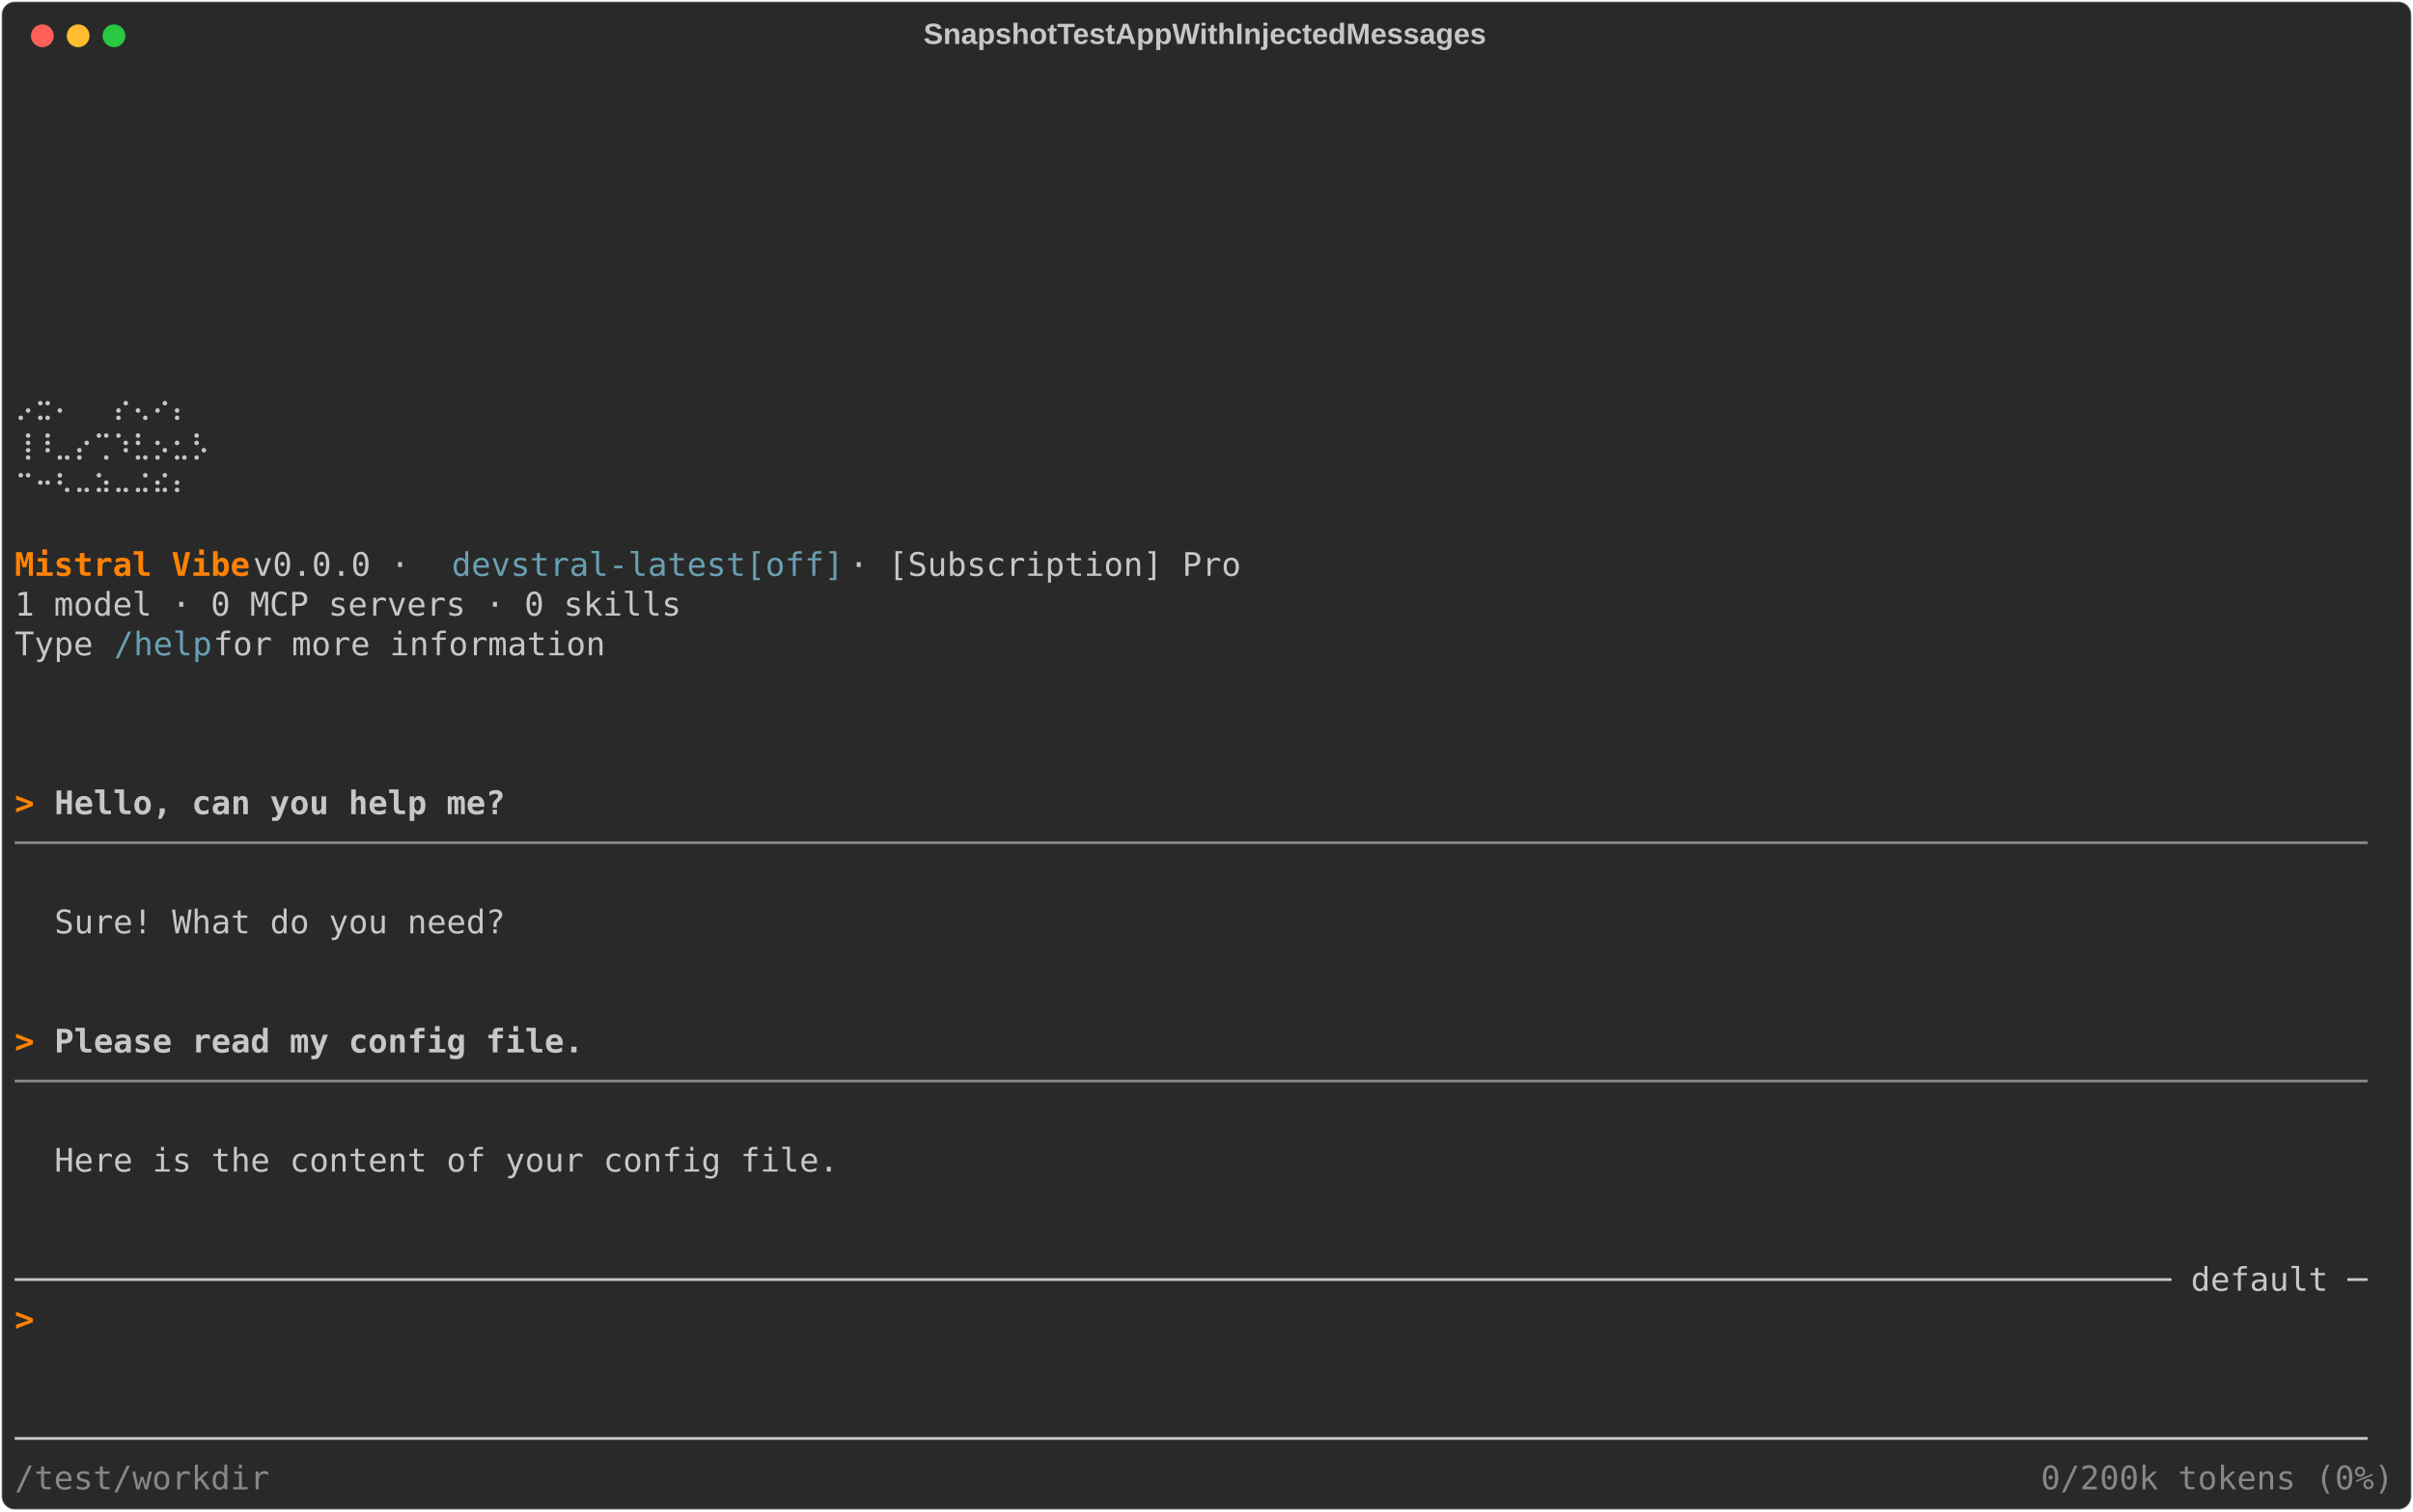
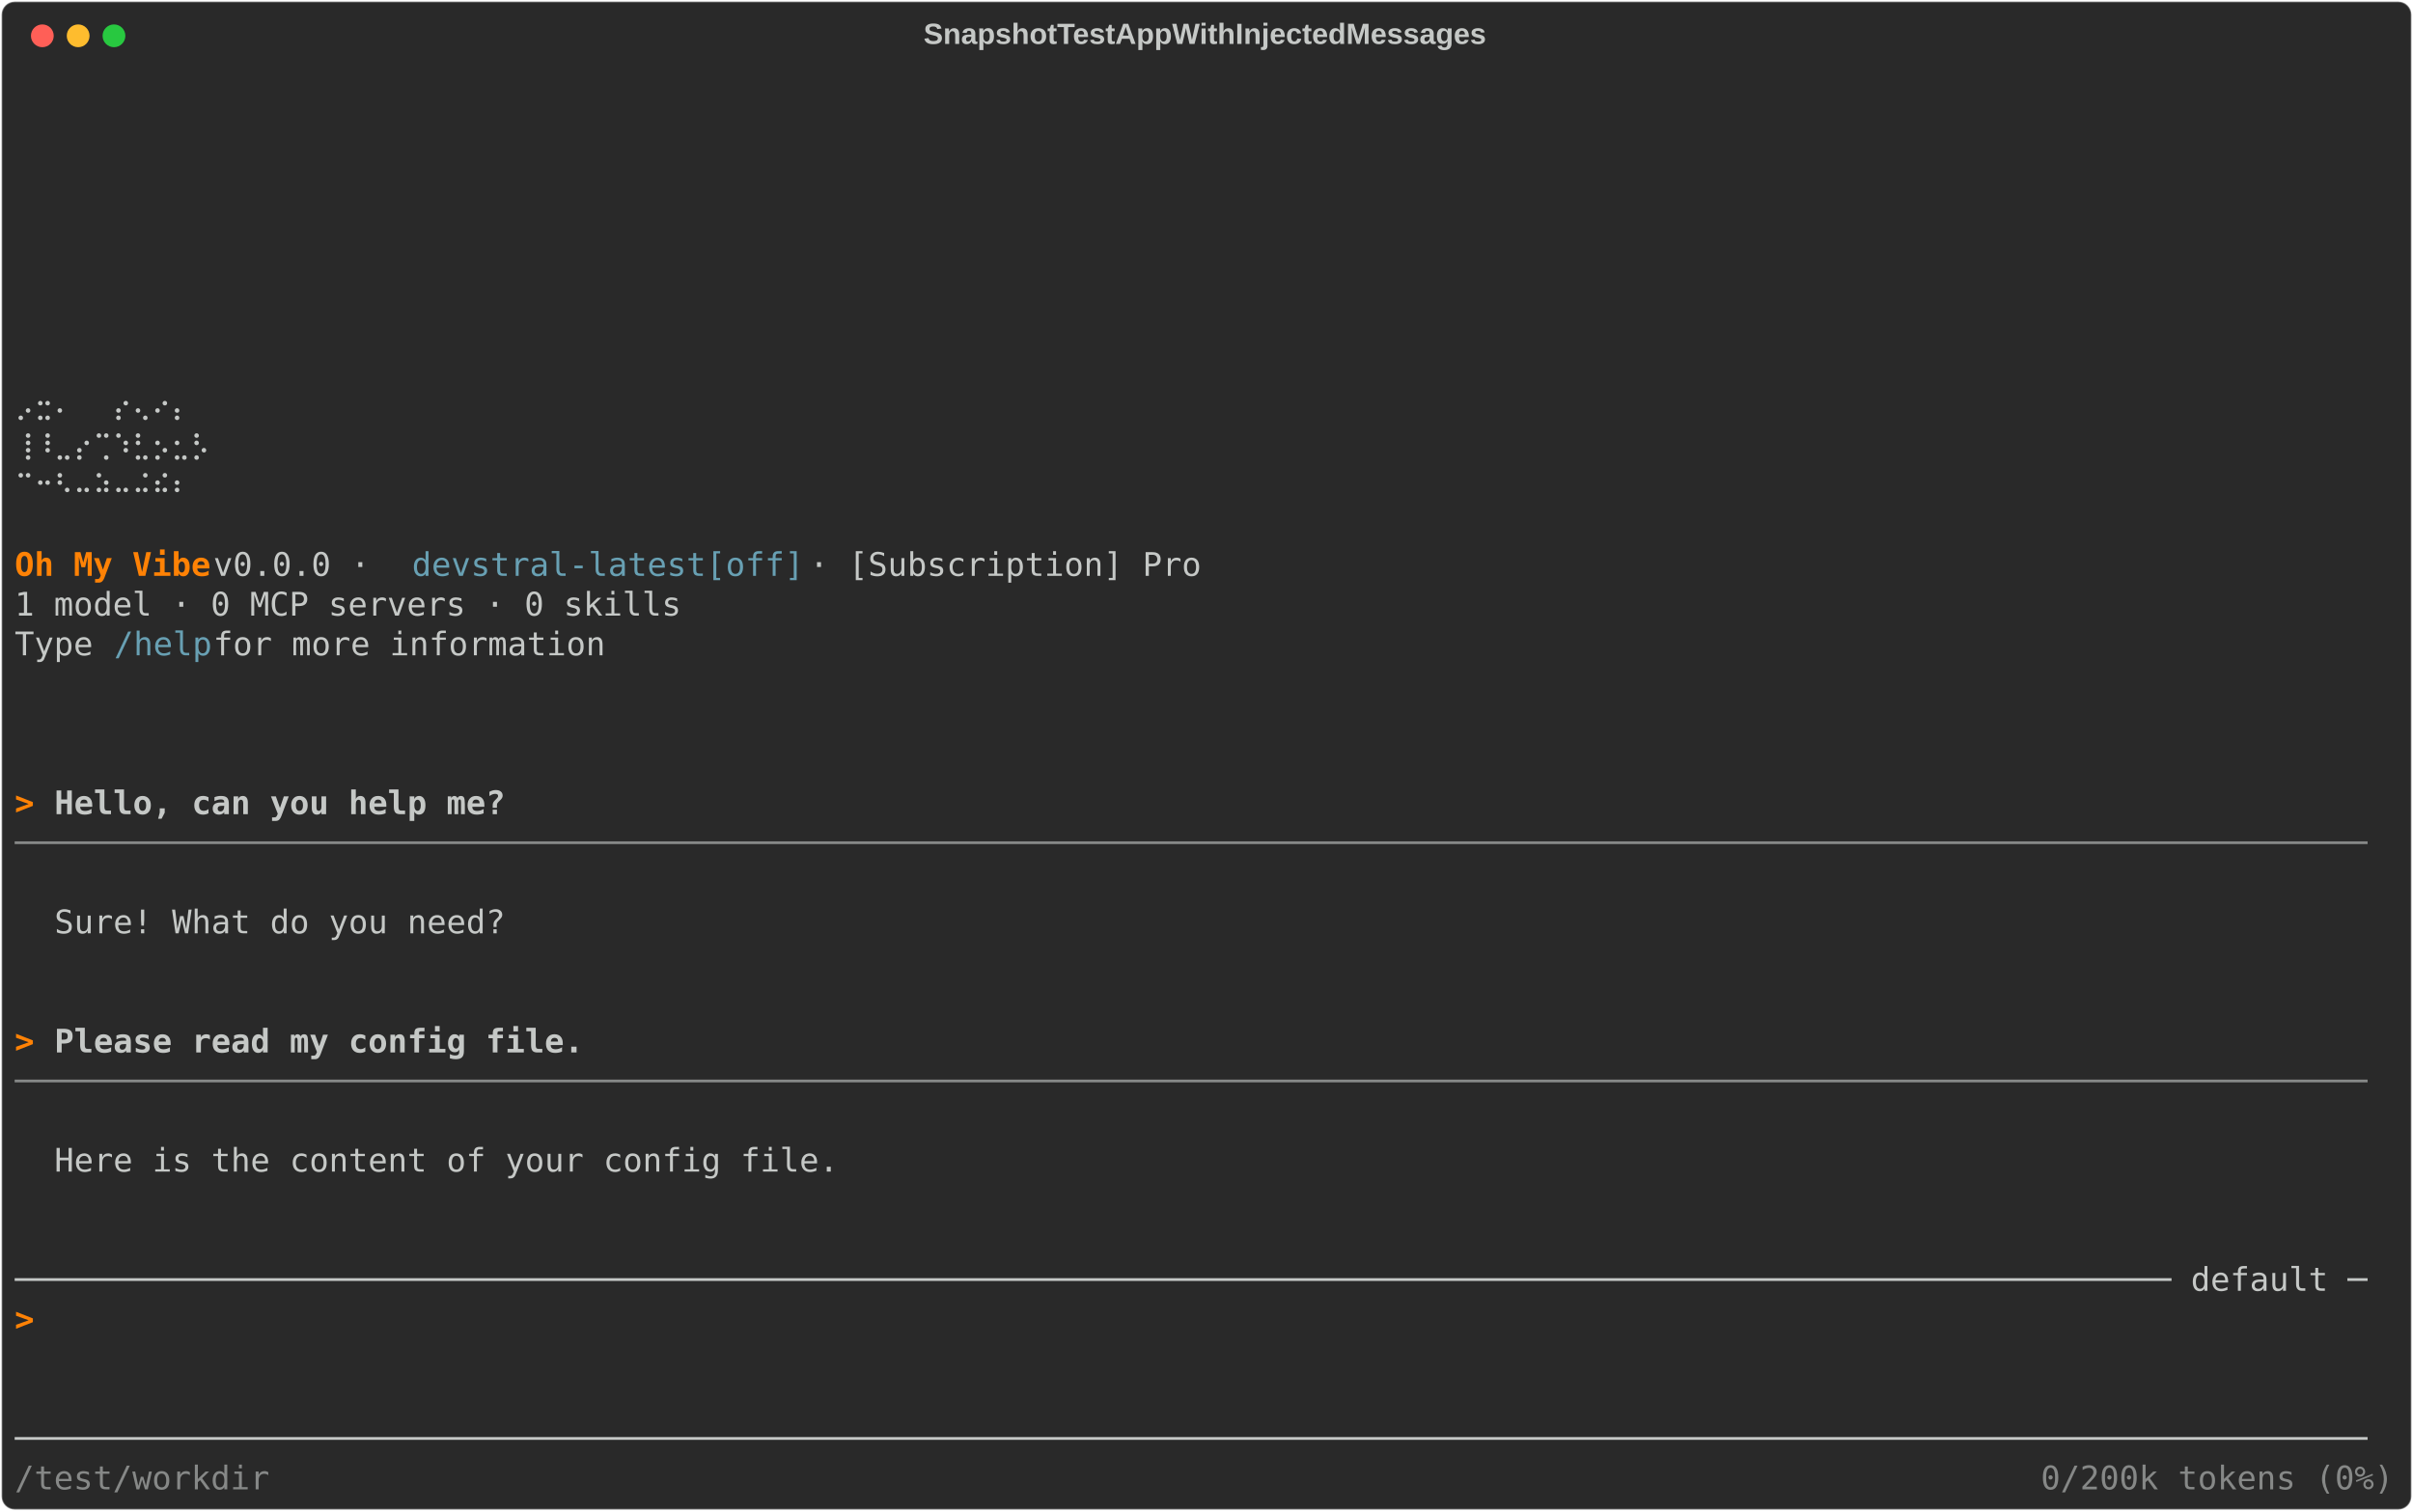
<svg xmlns="http://www.w3.org/2000/svg" class="rich-terminal" viewBox="0 0 1482 928.4">
  <style>

    @font-face {
        font-family: "Fira Code";
        src: local("FiraCode-Regular"),
                url("https://cdnjs.cloudflare.com/ajax/libs/firacode/6.2.0/woff2/FiraCode-Regular.woff2") format("woff2"),
                url("https://cdnjs.cloudflare.com/ajax/libs/firacode/6.2.0/woff/FiraCode-Regular.woff") format("woff");
        font-style: normal;
        font-weight: 400;
    }
    @font-face {
        font-family: "Fira Code";
        src: local("FiraCode-Bold"),
                url("https://cdnjs.cloudflare.com/ajax/libs/firacode/6.2.0/woff2/FiraCode-Bold.woff2") format("woff2"),
                url("https://cdnjs.cloudflare.com/ajax/libs/firacode/6.2.0/woff/FiraCode-Bold.woff") format("woff");
        font-style: bold;
        font-weight: 700;
    }

    .terminal-matrix {
        font-family: Fira Code, monospace;
        font-size: 20px;
        line-height: 24.4px;
        font-variant-east-asian: full-width;
    }

    .terminal-title {
        font-size: 18px;
        font-weight: bold;
        font-family: arial;
    }

    .terminal-r1 { fill: #c5c8c6 }
.terminal-r2 { fill: #ff8205;font-weight: bold }
.terminal-r3 { fill: #68a0b3 }
.terminal-r4 { fill: #c5c8c6;font-weight: bold }
.terminal-r5 { fill: #868887 }
    </style>
  <defs>
    <clipPath id="terminal-clip-terminal">
      <rect x="0" y="0" width="1463.0" height="877.4" />
    </clipPath>
    <clipPath id="terminal-line-0">
      <rect x="0" y="1.5" width="1464" height="24.65" />
    </clipPath>
    <clipPath id="terminal-line-1">
      <rect x="0" y="25.9" width="1464" height="24.65" />
    </clipPath>
    <clipPath id="terminal-line-2">
      <rect x="0" y="50.3" width="1464" height="24.65" />
    </clipPath>
    <clipPath id="terminal-line-3">
      <rect x="0" y="74.7" width="1464" height="24.65" />
    </clipPath>
    <clipPath id="terminal-line-4">
      <rect x="0" y="99.1" width="1464" height="24.65" />
    </clipPath>
    <clipPath id="terminal-line-5">
      <rect x="0" y="123.5" width="1464" height="24.65" />
    </clipPath>
    <clipPath id="terminal-line-6">
      <rect x="0" y="147.9" width="1464" height="24.65" />
    </clipPath>
    <clipPath id="terminal-line-7">
      <rect x="0" y="172.3" width="1464" height="24.65" />
    </clipPath>
    <clipPath id="terminal-line-8">
      <rect x="0" y="196.7" width="1464" height="24.65" />
    </clipPath>
    <clipPath id="terminal-line-9">
      <rect x="0" y="221.1" width="1464" height="24.65" />
    </clipPath>
    <clipPath id="terminal-line-10">
      <rect x="0" y="245.5" width="1464" height="24.65" />
    </clipPath>
    <clipPath id="terminal-line-11">
      <rect x="0" y="269.9" width="1464" height="24.65" />
    </clipPath>
    <clipPath id="terminal-line-12">
      <rect x="0" y="294.3" width="1464" height="24.65" />
    </clipPath>
    <clipPath id="terminal-line-13">
      <rect x="0" y="318.7" width="1464" height="24.65" />
    </clipPath>
    <clipPath id="terminal-line-14">
      <rect x="0" y="343.1" width="1464" height="24.65" />
    </clipPath>
    <clipPath id="terminal-line-15">
      <rect x="0" y="367.5" width="1464" height="24.65" />
    </clipPath>
    <clipPath id="terminal-line-16">
      <rect x="0" y="391.9" width="1464" height="24.65" />
    </clipPath>
    <clipPath id="terminal-line-17">
      <rect x="0" y="416.3" width="1464" height="24.65" />
    </clipPath>
    <clipPath id="terminal-line-18">
      <rect x="0" y="440.7" width="1464" height="24.65" />
    </clipPath>
    <clipPath id="terminal-line-19">
      <rect x="0" y="465.1" width="1464" height="24.65" />
    </clipPath>
    <clipPath id="terminal-line-20">
      <rect x="0" y="489.5" width="1464" height="24.65" />
    </clipPath>
    <clipPath id="terminal-line-21">
      <rect x="0" y="513.9" width="1464" height="24.65" />
    </clipPath>
    <clipPath id="terminal-line-22">
      <rect x="0" y="538.3" width="1464" height="24.65" />
    </clipPath>
    <clipPath id="terminal-line-23">
      <rect x="0" y="562.7" width="1464" height="24.65" />
    </clipPath>
    <clipPath id="terminal-line-24">
      <rect x="0" y="587.1" width="1464" height="24.65" />
    </clipPath>
    <clipPath id="terminal-line-25">
      <rect x="0" y="611.5" width="1464" height="24.65" />
    </clipPath>
    <clipPath id="terminal-line-26">
      <rect x="0" y="635.9" width="1464" height="24.65" />
    </clipPath>
    <clipPath id="terminal-line-27">
      <rect x="0" y="660.3" width="1464" height="24.65" />
    </clipPath>
    <clipPath id="terminal-line-28">
      <rect x="0" y="684.7" width="1464" height="24.65" />
    </clipPath>
    <clipPath id="terminal-line-29">
      <rect x="0" y="709.1" width="1464" height="24.65" />
    </clipPath>
    <clipPath id="terminal-line-30">
      <rect x="0" y="733.5" width="1464" height="24.65" />
    </clipPath>
    <clipPath id="terminal-line-31">
      <rect x="0" y="757.9" width="1464" height="24.65" />
    </clipPath>
    <clipPath id="terminal-line-32">
      <rect x="0" y="782.3" width="1464" height="24.65" />
    </clipPath>
    <clipPath id="terminal-line-33">
      <rect x="0" y="806.7" width="1464" height="24.65" />
    </clipPath>
    <clipPath id="terminal-line-34">
      <rect x="0" y="831.1" width="1464" height="24.65" />
    </clipPath>
  </defs>
  <rect fill="#292929" stroke="rgba(255,255,255,0.35)" stroke-width="1" x="1" y="1" width="1480" height="926.4" rx="8" />
  <text class="terminal-title" fill="#c5c8c6" text-anchor="middle" x="740" y="27">SnapshotTestAppWithInjectedMessages</text>
  <g transform="translate(26,22)">
    <circle cx="0" cy="0" r="7" fill="#ff5f57" />
    <circle cx="22" cy="0" r="7" fill="#febc2e" />
    <circle cx="44" cy="0" r="7" fill="#28c840" />
  </g>
  <g transform="translate(9, 41)" clip-path="url(#terminal-clip-terminal)">
    <g class="terminal-matrix">
      <text class="terminal-r1" x="1464" y="20" textLength="12.2" clip-path="url(#terminal-line-0)">
</text>
      <text class="terminal-r1" x="1464" y="44.4" textLength="12.2" clip-path="url(#terminal-line-1)">
</text>
      <text class="terminal-r1" x="1464" y="68.8" textLength="12.2" clip-path="url(#terminal-line-2)">
</text>
      <text class="terminal-r1" x="1464" y="93.2" textLength="12.2" clip-path="url(#terminal-line-3)">
</text>
      <text class="terminal-r1" x="1464" y="117.6" textLength="12.2" clip-path="url(#terminal-line-4)">
</text>
      <text class="terminal-r1" x="1464" y="142" textLength="12.2" clip-path="url(#terminal-line-5)">
</text>
      <text class="terminal-r1" x="1464" y="166.4" textLength="12.2" clip-path="url(#terminal-line-6)">
</text>
      <text class="terminal-r1" x="1464" y="190.8" textLength="12.2" clip-path="url(#terminal-line-7)">
</text>
      <text class="terminal-r1" x="0" y="215.2" textLength="134.2" clip-path="url(#terminal-line-8)">  ⡠⣒⠄  ⡔⢄⠔⡄</text>
      <text class="terminal-r1" x="1464" y="215.2" textLength="12.2" clip-path="url(#terminal-line-8)">
</text>
      <text class="terminal-r1" x="0" y="239.6" textLength="134.2" clip-path="url(#terminal-line-9)"> ⢸⠸⣀⡔⢉⠱⣃⡢⣂⡣</text>
      <text class="terminal-r1" x="1464" y="239.6" textLength="12.2" clip-path="url(#terminal-line-9)">
</text>
      <text class="terminal-r1" x="0" y="264" textLength="134.2" clip-path="url(#terminal-line-10)">  ⠉⠒⠣⠤⠵⠤⠬⠮⠆</text>
      <text class="terminal-r1" x="1464" y="264" textLength="12.2" clip-path="url(#terminal-line-10)">
</text>
      <text class="terminal-r1" x="1464" y="288.4" textLength="12.2" clip-path="url(#terminal-line-11)">
</text>
-       <text class="terminal-r2" x="0" y="312.8" textLength="146.4" clip-path="url(#terminal-line-12)">Mistral Vibe</text>
-       <text class="terminal-r1" x="146.4" y="312.8" textLength="122" clip-path="url(#terminal-line-12)"> v0.0.0 · </text>
-       <text class="terminal-r3" x="268.4" y="312.8" textLength="244" clip-path="url(#terminal-line-12)">devstral-latest[off]</text>
-       <text class="terminal-r1" x="512.4" y="312.8" textLength="256.2" clip-path="url(#terminal-line-12)"> · [Subscription] Pro</text>
+       <text class="terminal-r2" x="0" y="312.8" textLength="122" clip-path="url(#terminal-line-12)">Oh My Vibe</text>
+       <text class="terminal-r1" x="122" y="312.8" textLength="122" clip-path="url(#terminal-line-12)"> v0.0.0 · </text>
+       <text class="terminal-r3" x="244" y="312.8" textLength="244" clip-path="url(#terminal-line-12)">devstral-latest[off]</text>
+       <text class="terminal-r1" x="488" y="312.8" textLength="256.2" clip-path="url(#terminal-line-12)"> · [Subscription] Pro</text>
      <text class="terminal-r1" x="1464" y="312.8" textLength="12.2" clip-path="url(#terminal-line-12)">
</text>
      <text class="terminal-r1" x="0" y="337.2" textLength="414.8" clip-path="url(#terminal-line-13)">1 model · 0 MCP servers · 0 skills</text>
      <text class="terminal-r1" x="1464" y="337.2" textLength="12.2" clip-path="url(#terminal-line-13)">
</text>
      <text class="terminal-r1" x="0" y="361.6" textLength="61" clip-path="url(#terminal-line-14)">Type </text>
      <text class="terminal-r3" x="61" y="361.6" textLength="61" clip-path="url(#terminal-line-14)">/help</text>
      <text class="terminal-r1" x="122" y="361.6" textLength="256.2" clip-path="url(#terminal-line-14)"> for more information</text>
      <text class="terminal-r1" x="1464" y="361.6" textLength="12.2" clip-path="url(#terminal-line-14)">
</text>
      <text class="terminal-r1" x="1464" y="386" textLength="12.2" clip-path="url(#terminal-line-15)">
</text>
      <text class="terminal-r1" x="1464" y="410.4" textLength="12.2" clip-path="url(#terminal-line-16)">
</text>
      <text class="terminal-r1" x="1464" y="434.8" textLength="12.2" clip-path="url(#terminal-line-17)">
</text>
      <text class="terminal-r2" x="0" y="459.2" textLength="24.4" clip-path="url(#terminal-line-18)">&gt; </text>
      <text class="terminal-r4" x="24.4" y="459.2" textLength="280.6" clip-path="url(#terminal-line-18)">Hello, can you help me?</text>
      <text class="terminal-r1" x="1464" y="459.2" textLength="12.2" clip-path="url(#terminal-line-18)">
</text>
      <text class="terminal-r5" x="0" y="483.6" textLength="1464" clip-path="url(#terminal-line-19)">────────────────────────────────────────────────────────────────────────────────────────────────────────────────────────</text>
      <text class="terminal-r1" x="1464" y="483.6" textLength="12.2" clip-path="url(#terminal-line-19)">
</text>
      <text class="terminal-r1" x="1464" y="508" textLength="12.2" clip-path="url(#terminal-line-20)">
</text>
      <text class="terminal-r1" x="24.4" y="532.4" textLength="280.6" clip-path="url(#terminal-line-21)">Sure! What do you need?</text>
      <text class="terminal-r1" x="1464" y="532.4" textLength="12.2" clip-path="url(#terminal-line-21)">
</text>
      <text class="terminal-r1" x="1464" y="556.8" textLength="12.2" clip-path="url(#terminal-line-22)">
</text>
      <text class="terminal-r1" x="1464" y="581.2" textLength="12.2" clip-path="url(#terminal-line-23)">
</text>
      <text class="terminal-r2" x="0" y="605.6" textLength="24.4" clip-path="url(#terminal-line-24)">&gt; </text>
      <text class="terminal-r4" x="24.4" y="605.6" textLength="329.4" clip-path="url(#terminal-line-24)">Please read my config file.</text>
      <text class="terminal-r1" x="1464" y="605.6" textLength="12.2" clip-path="url(#terminal-line-24)">
</text>
      <text class="terminal-r5" x="0" y="630" textLength="1464" clip-path="url(#terminal-line-25)">────────────────────────────────────────────────────────────────────────────────────────────────────────────────────────</text>
      <text class="terminal-r1" x="1464" y="630" textLength="12.2" clip-path="url(#terminal-line-25)">
</text>
      <text class="terminal-r1" x="1464" y="654.4" textLength="12.2" clip-path="url(#terminal-line-26)">
</text>
      <text class="terminal-r1" x="24.4" y="678.8" textLength="488" clip-path="url(#terminal-line-27)">Here is the content of your config file.</text>
      <text class="terminal-r1" x="1464" y="678.8" textLength="12.2" clip-path="url(#terminal-line-27)">
</text>
      <text class="terminal-r1" x="1464" y="703.2" textLength="12.2" clip-path="url(#terminal-line-28)">
</text>
      <text class="terminal-r1" x="1464" y="727.6" textLength="12.2" clip-path="url(#terminal-line-29)">
</text>
      <text class="terminal-r1" x="0" y="752" textLength="1464" clip-path="url(#terminal-line-30)">────────────────────────────────────────────────────────────────────────────────────────────────────────────── default ─</text>
      <text class="terminal-r1" x="1464" y="752" textLength="12.2" clip-path="url(#terminal-line-30)">
</text>
      <text class="terminal-r2" x="0" y="776.4" textLength="12.2" clip-path="url(#terminal-line-31)">&gt;</text>
      <text class="terminal-r1" x="1464" y="776.4" textLength="12.2" clip-path="url(#terminal-line-31)">
</text>
      <text class="terminal-r1" x="1464" y="800.8" textLength="12.2" clip-path="url(#terminal-line-32)">
</text>
      <text class="terminal-r1" x="1464" y="825.2" textLength="12.2" clip-path="url(#terminal-line-33)">
</text>
      <text class="terminal-r1" x="0" y="849.6" textLength="1464" clip-path="url(#terminal-line-34)">────────────────────────────────────────────────────────────────────────────────────────────────────────────────────────</text>
      <text class="terminal-r1" x="1464" y="849.6" textLength="12.2" clip-path="url(#terminal-line-34)">
</text>
      <text class="terminal-r5" x="0" y="874" textLength="158.6" clip-path="url(#terminal-line-35)">/test/workdir</text>
      <text class="terminal-r5" x="1244.4" y="874" textLength="219.6" clip-path="url(#terminal-line-35)">0/200k tokens (0%)</text>
    </g>
  </g>
</svg>
